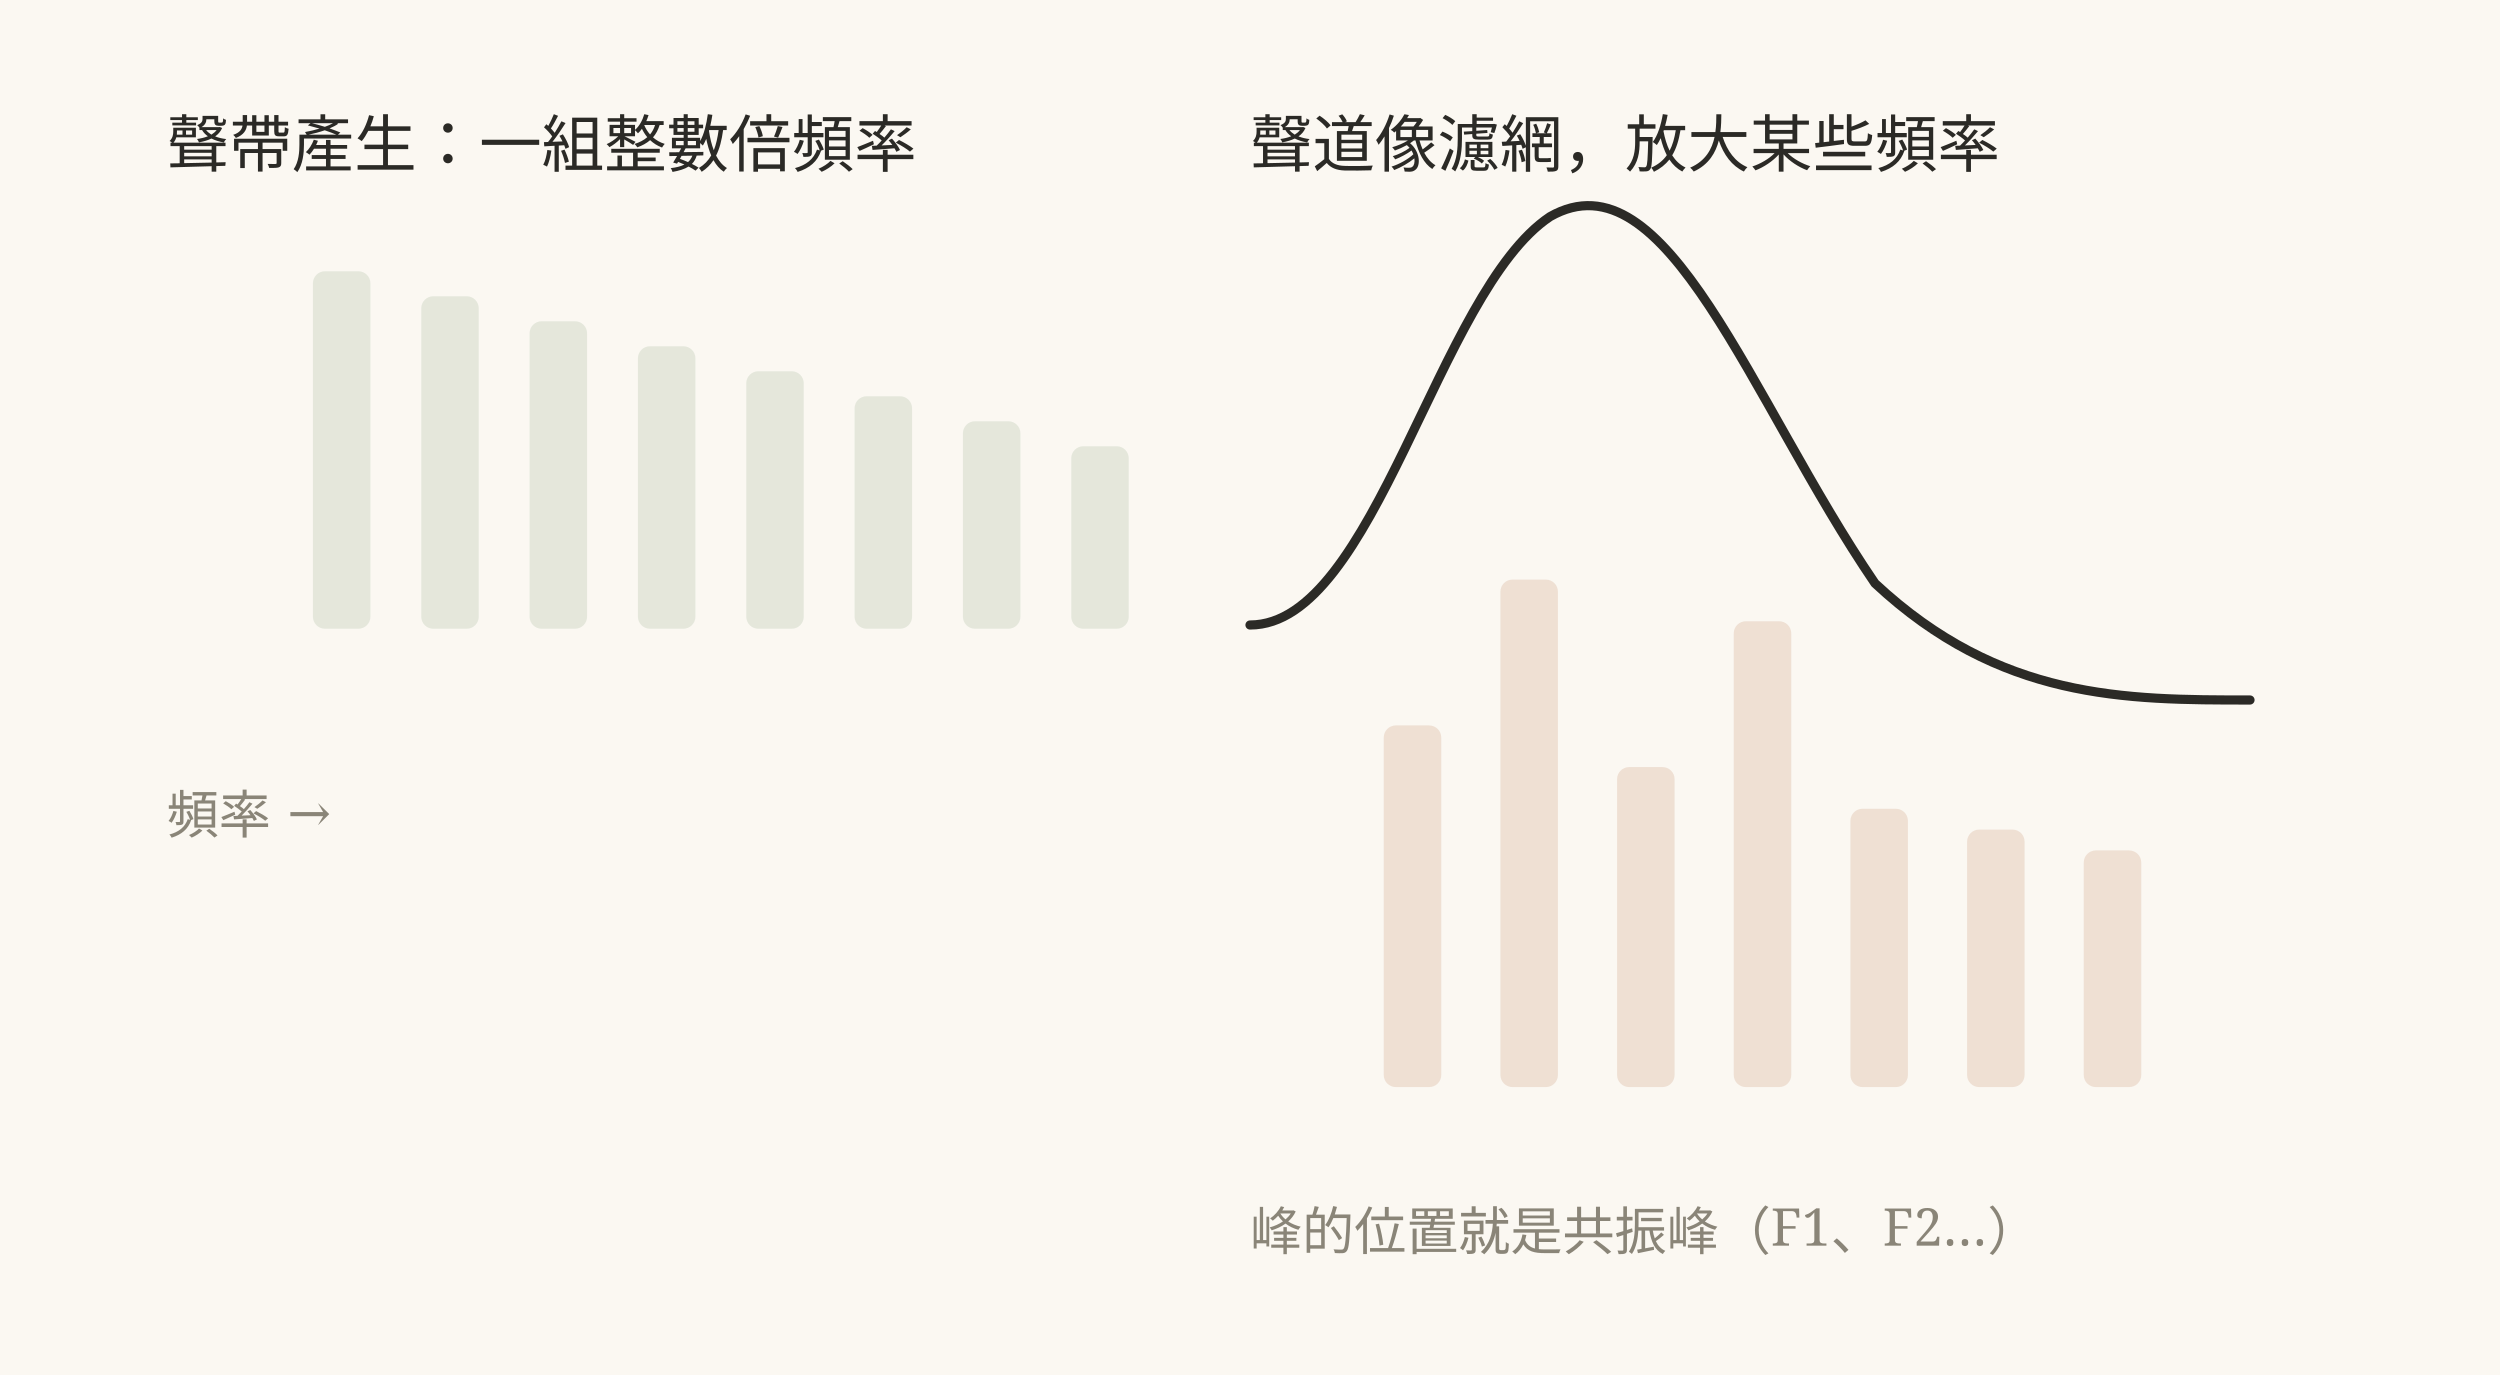
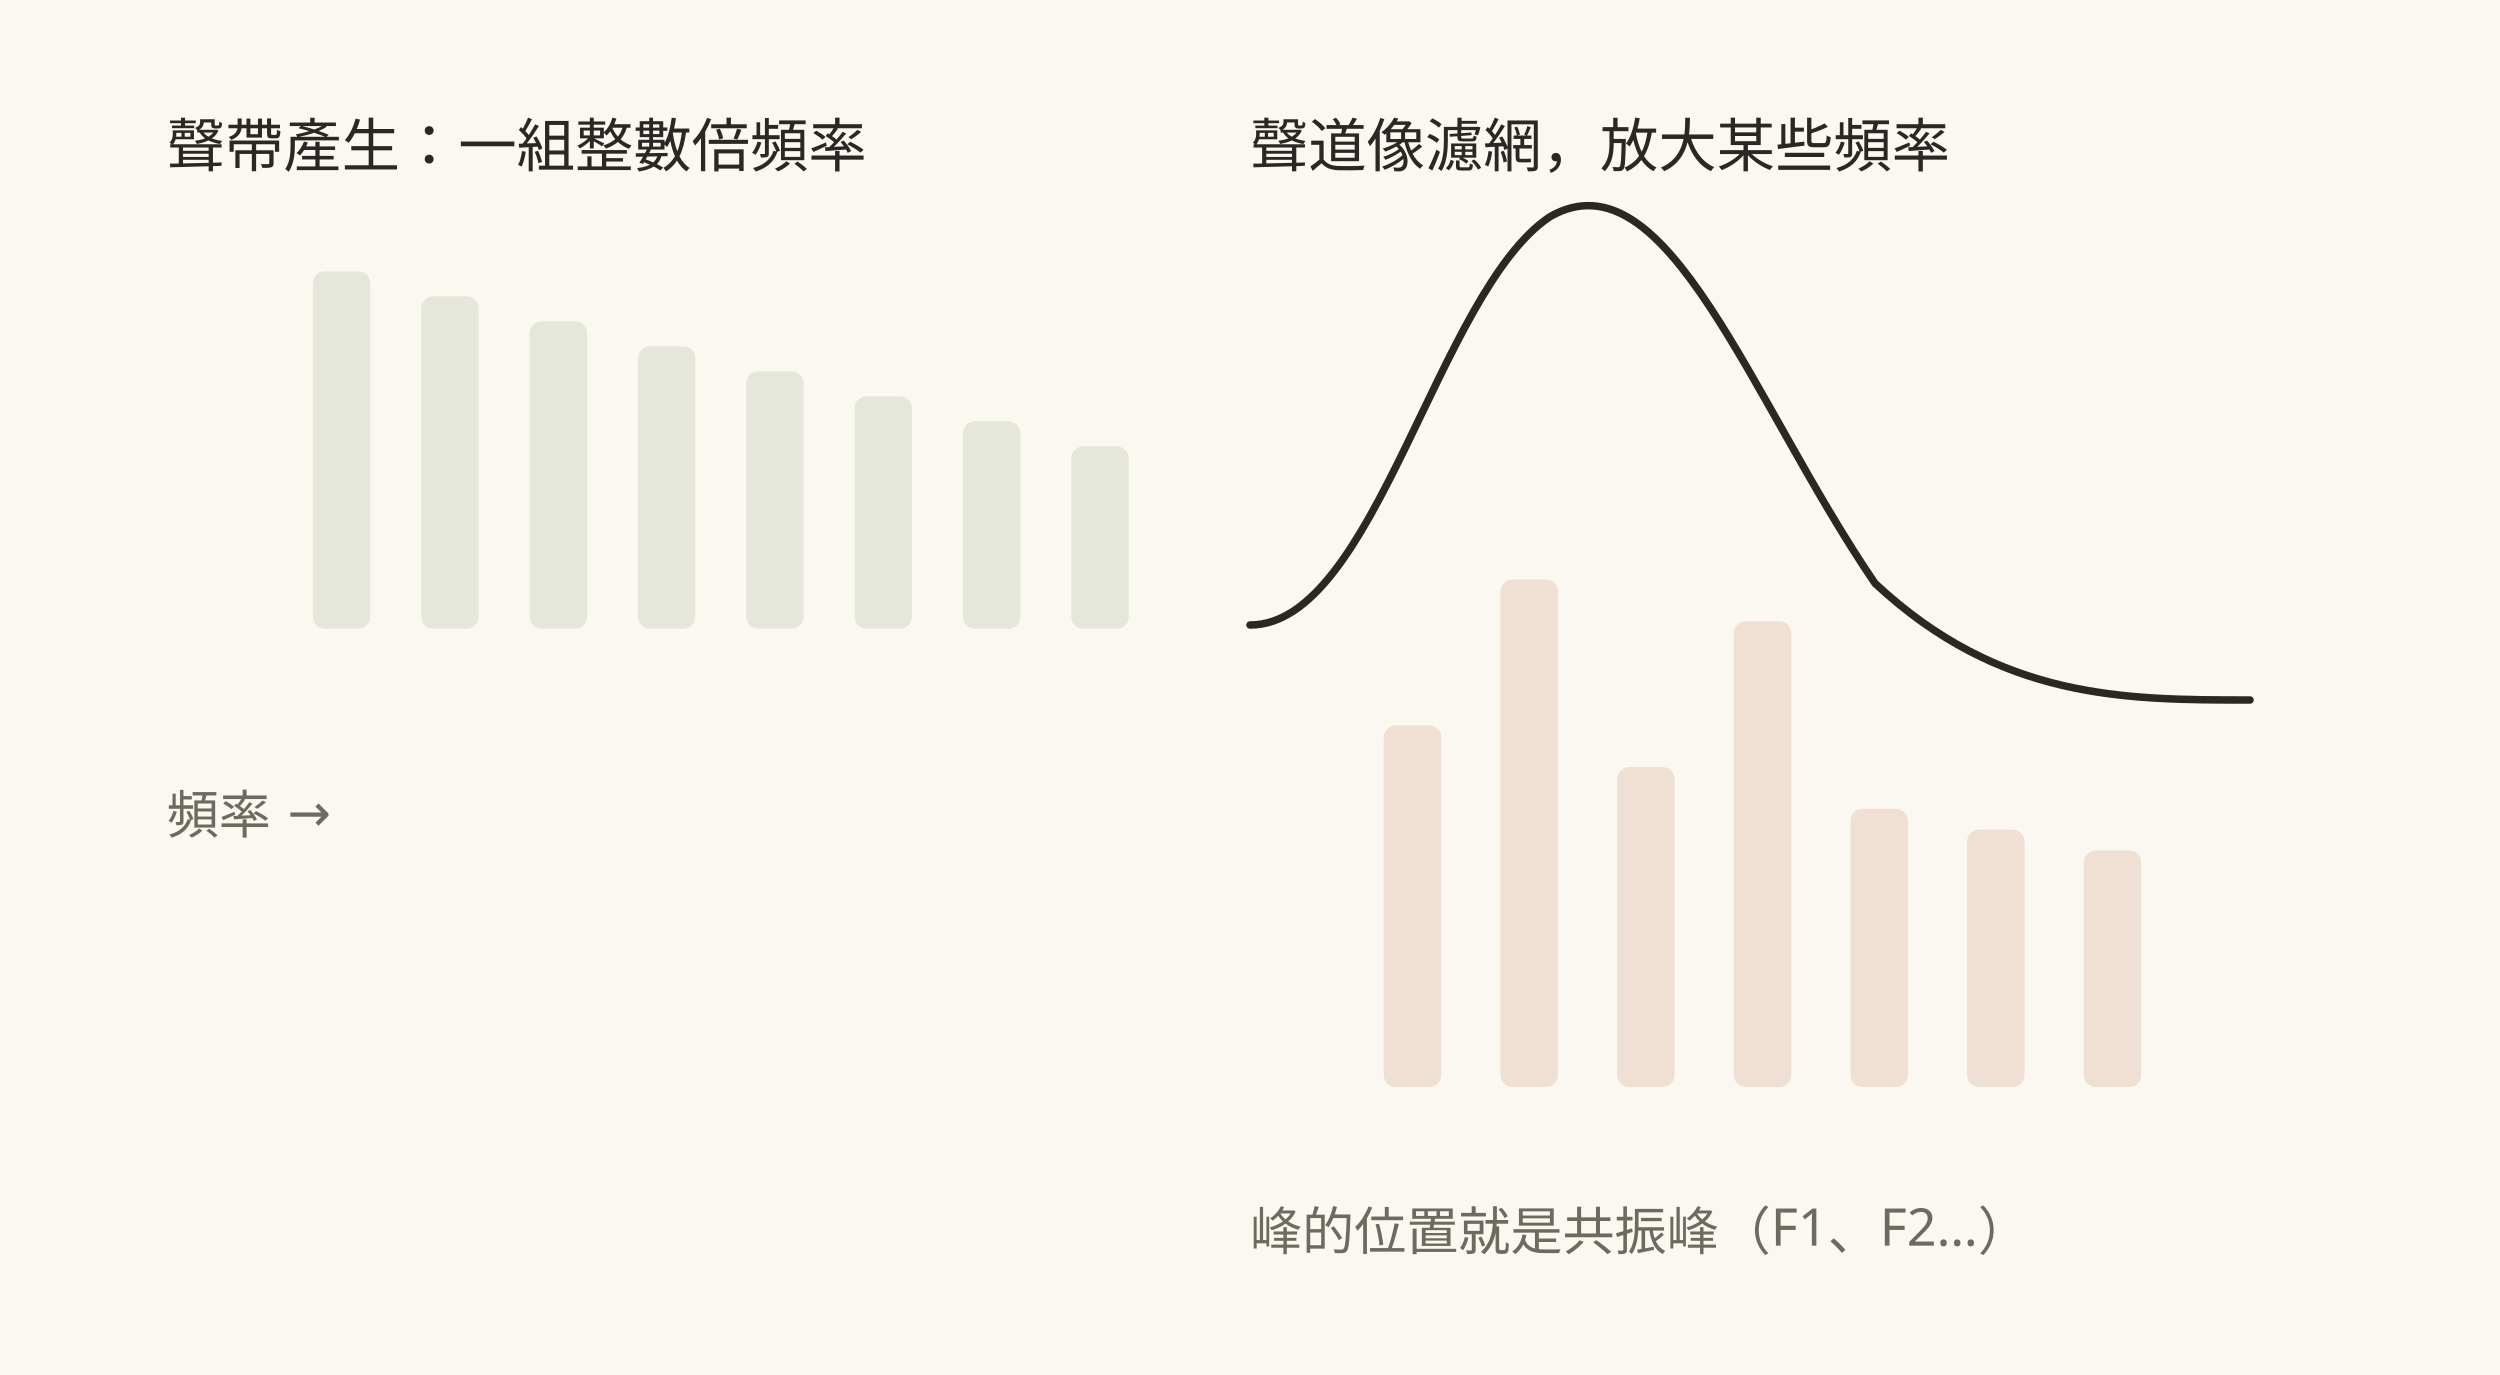
<svg xmlns="http://www.w3.org/2000/svg" viewBox="0 0 600 330" role="img" aria-label="線性聲源－濾波器示意圖：諧波經過聲道濾波形成共振峰">
  <rect width="600" height="330" fill="#fbf8f2" />
  <style>
-     .ink { fill: none; stroke: #2b2a26; stroke-width: 2.2; stroke-linecap: round; stroke-linejoin: round; }
-     .thin { fill: none; stroke: #8a8578; stroke-width: 1.4; stroke-dasharray: 5 5; }
+     .out   { fill: none; stroke: #2a2724; stroke-width: 1.8; stroke-linejoin: round; stroke-linecap: round; }
+     .lead  { fill: none; stroke: #2a2724; stroke-width: .9; }
+     .dot   { fill: #2a2724; }
+     .skin  { fill: #f1e0d6; stroke: #2a2724; stroke-width: 1.8; }
+     .muc   { fill: #e2a99b; stroke: #cb8f82; stroke-width: 1.2; }
+     .muc2  { fill: #cb8f82; stroke: #2a2724; stroke-width: 1.4; }
+     .cart  { fill: #d5d5c2; stroke: #2a2724; stroke-width: 1.5; }
+     .bone  { fill: #ece6d8; stroke: #2a2724; stroke-width: 1.4; }
+     .air   { fill: #d5e5e7; stroke: #2a2724; stroke-width: 1.3; }
+     .fold  { fill: #f6f3ea; stroke: #c9c1ac; stroke-width: 1.6; }
+     .musc  { fill: #cf8f88; stroke: #2a2724; stroke-width: 1.1; }
+     .hl    { fill: #b5734a; fill-opacity: .22; stroke: #b5734a; stroke-width: 1.7; }
+     .hl2   { fill: #7d9b76; fill-opacity: .22; stroke: #7d9b76; stroke-width: 1.7; }
+     .ink   { fill: none; stroke: #2a2724; stroke-width: 1.8; stroke-linejoin: round; stroke-linecap: round; }
+     .ave   { fill: none; stroke: #b5734a; stroke-width: 2.2; stroke-linejoin: round; stroke-linecap: round; }
+     .ave2  { fill: none; stroke: #7d9b76; stroke-width: 2.2; stroke-linejoin: round; stroke-linecap: round; }
+     .thin  { fill: none; stroke: #d8d0c2; stroke-width: 1.3; stroke-dasharray: 5 5; }
+     .lbl   { font-family: 'Noto Sans TC','PingFang TC',system-ui,sans-serif; font-size: 14px; fill: #2a2724; }
+     .lbl-s { font-family: 'Noto Sans TC','PingFang TC',system-ui,sans-serif; font-size: 12px; fill: #6f6a60; }
+     .lbl-b { font-family: 'Noto Sans TC','PingFang TC',system-ui,sans-serif; font-size: 14px; fill: #2a2724; font-weight: 700; }
+ 
    .grid { fill: none; stroke: #d8d0c2; stroke-width: 1.2; }
    .fill { fill: #b5734a; opacity: .18; stroke: #b5734a; stroke-width: 1.8; }
    .fill2 { fill: #7d9b76; opacity: .18; stroke: #7d9b76; stroke-width: 1.8; }
    .solid { fill: #b5734a; opacity: .85; }
    .solid2 { fill: #7d9b76; opacity: .85; }
-     .lbl { font-family: 'Noto Serif TC', 'Songti TC', 'PingFang TC', serif; font-size: 15px; fill: #2b2a26; }
-     .lbl-s { font-family: 'Noto Serif TC', 'Songti TC', 'PingFang TC', serif; font-size: 12.5px; fill: #8a8578; }
-     .lbl-b { font-family: 'Noto Serif TC', 'Songti TC', 'PingFang TC', serif; font-size: 15px; fill: #2b2a26; font-weight: 700; }
+     .lbl-s { font-size: 12.5px; }
  </style>
  <text class="lbl" x="40" y="40">聲帶產生：一組整數倍頻率</text>
  <text class="lbl" x="300" y="40">聲道像濾網，放大某些頻率</text>
  <rect class="fill2" x="76" y="66" width="12" height="84" rx="2" />
  <rect class="fill2" x="102" y="72" width="12" height="78" rx="2" />
  <rect class="fill2" x="128" y="78" width="12" height="72" rx="2" />
  <rect class="fill2" x="154" y="84" width="12" height="66" rx="2" />
  <rect class="fill2" x="180" y="90" width="12" height="60" rx="2" />
  <rect class="fill2" x="206" y="96" width="12" height="54" rx="2" />
  <rect class="fill2" x="232" y="102" width="12" height="48" rx="2" />
  <rect class="fill2" x="258" y="108" width="12" height="42" rx="2" />
  <path class="ink" d="M300 150 C330 150 345 70 372 52 C400 36 420 96 450 140 C480 168 510 168 540 168" />
  <rect class="fill" x="333" y="175" width="12" height="85" rx="2" />
  <rect class="fill" x="361" y="140" width="12" height="120" rx="2" />
  <rect class="fill" x="389" y="185" width="12" height="75" rx="2" />
  <rect class="fill" x="417" y="150" width="12" height="110" rx="2" />
  <rect class="fill" x="445" y="195" width="12" height="65" rx="2" />
  <rect class="fill" x="473" y="200" width="12" height="60" rx="2" />
  <rect class="fill" x="501" y="205" width="12" height="55" rx="2" />
  <text class="lbl-s" x="300" y="300">峰的位置就是共振峰（F1、F2…）</text>
  <text class="lbl-s" x="40" y="200">頻率 →</text>
</svg>
